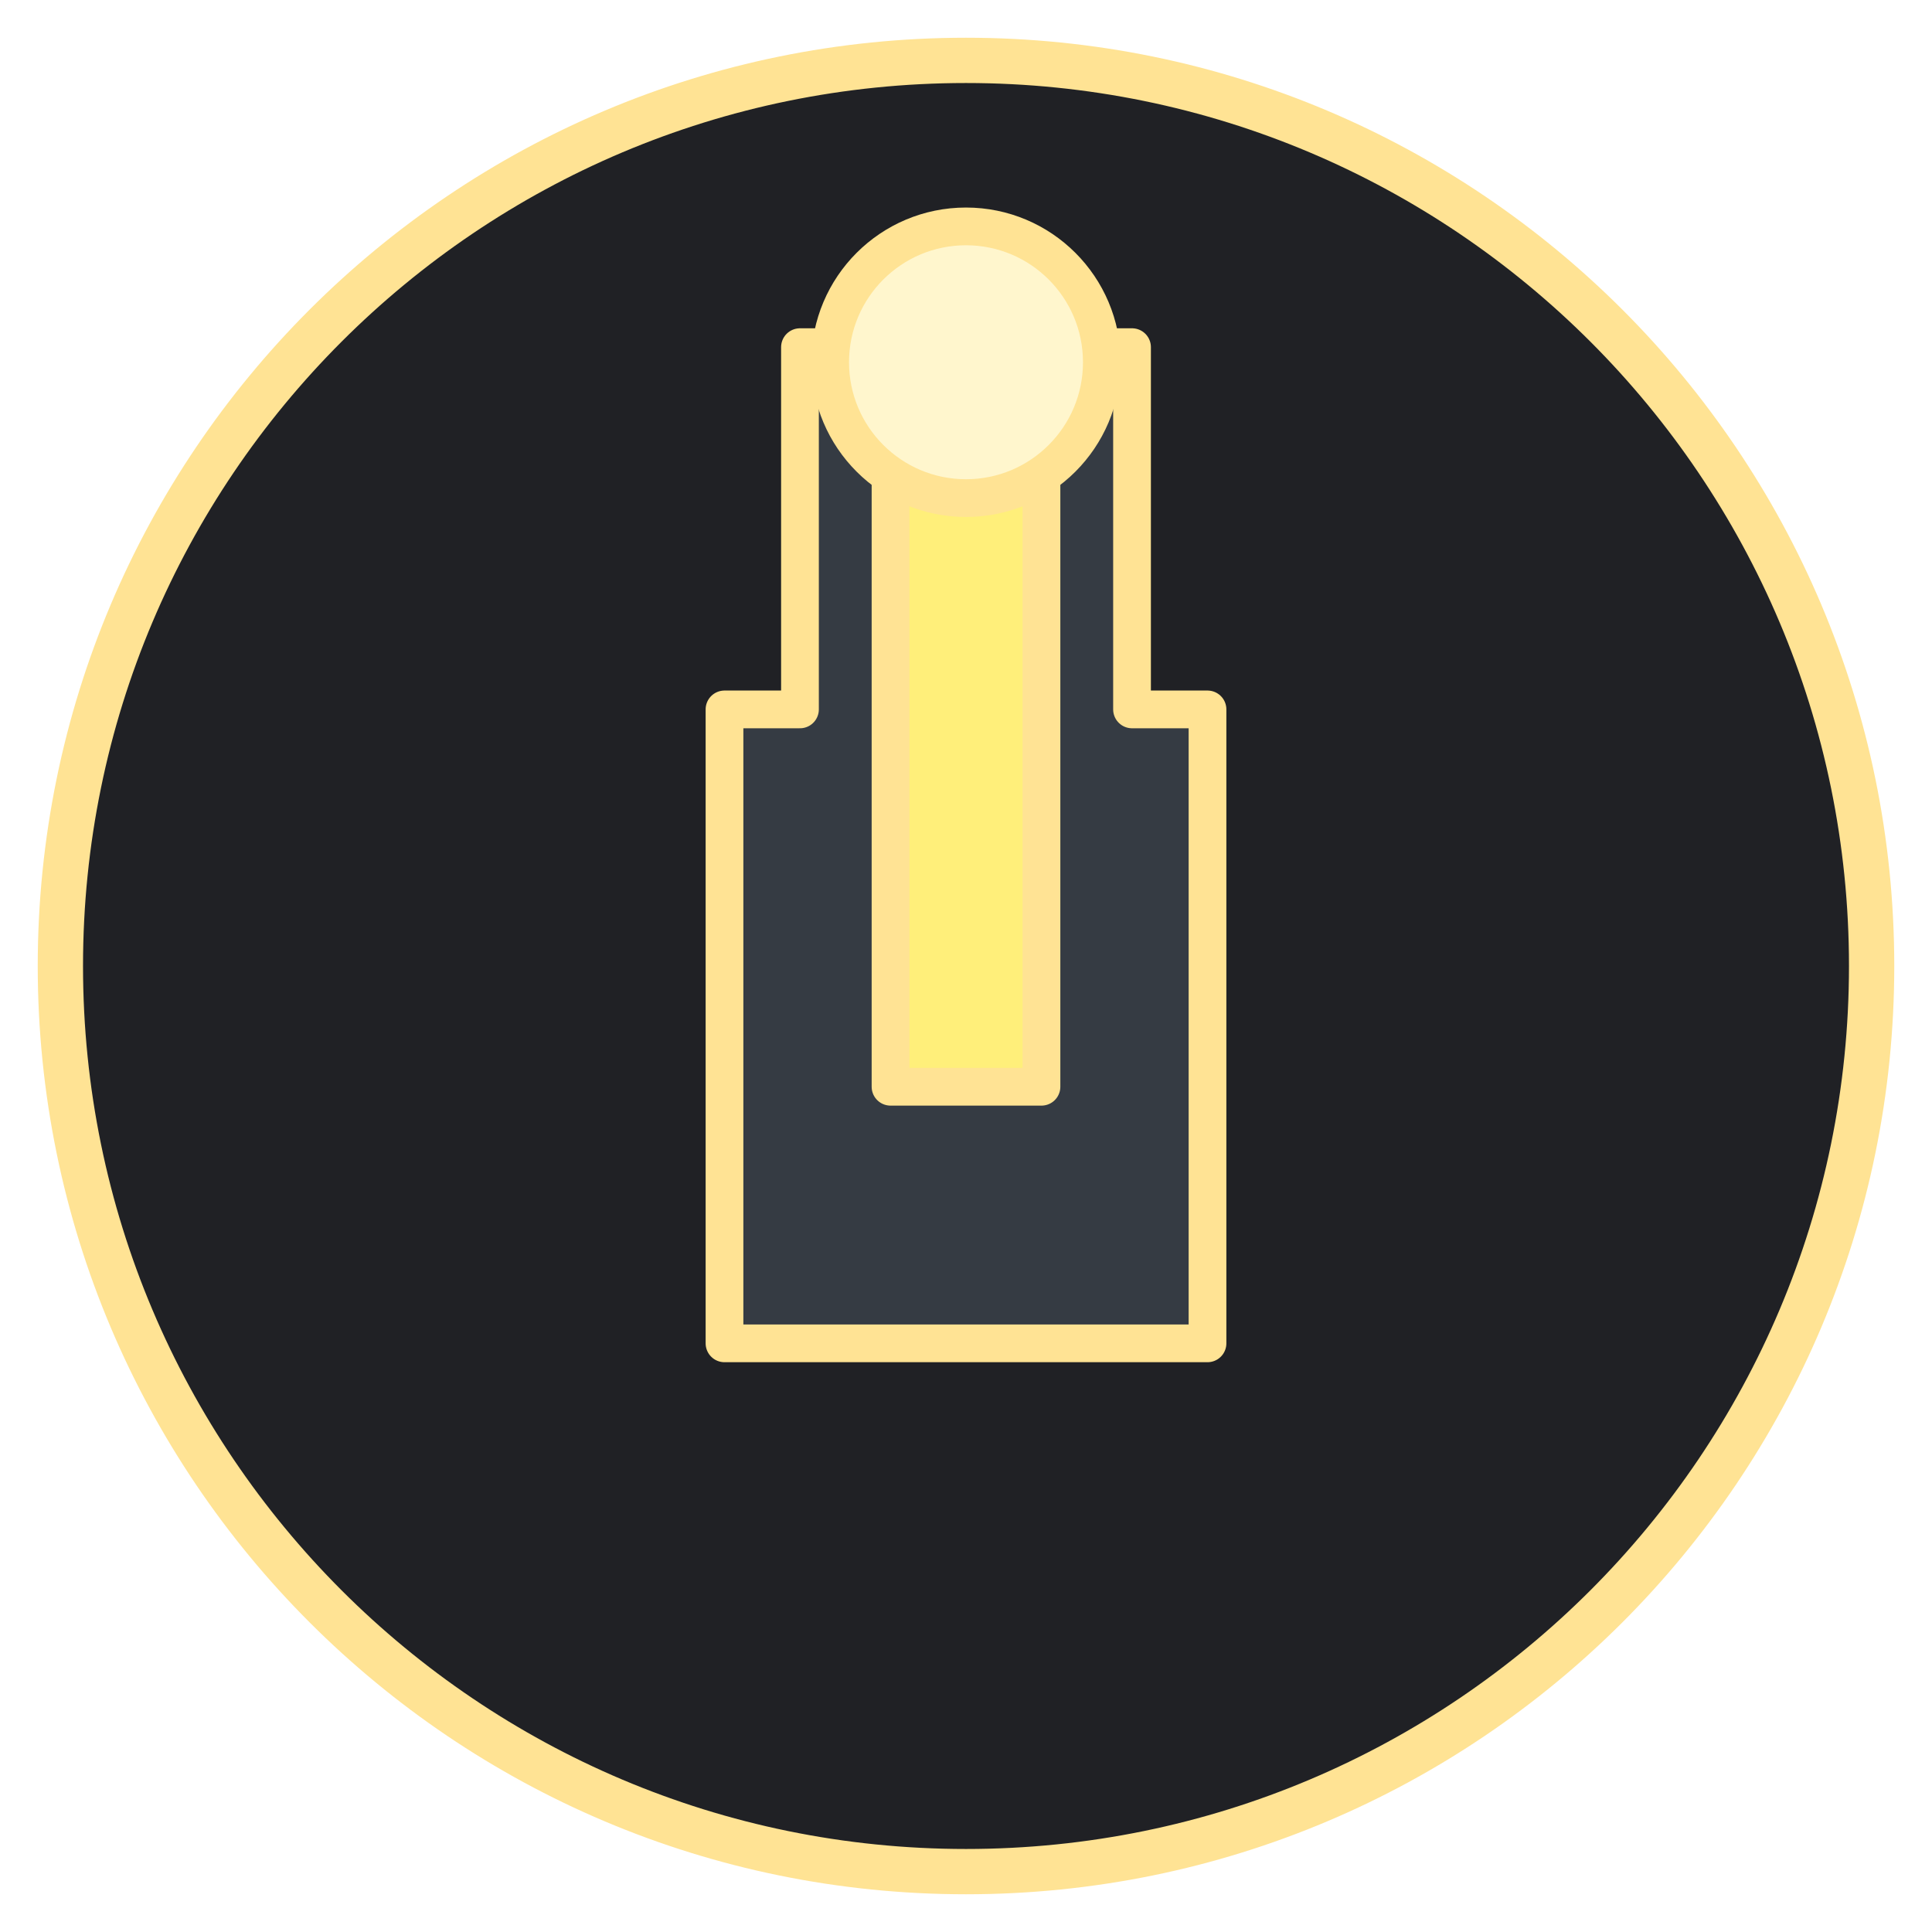
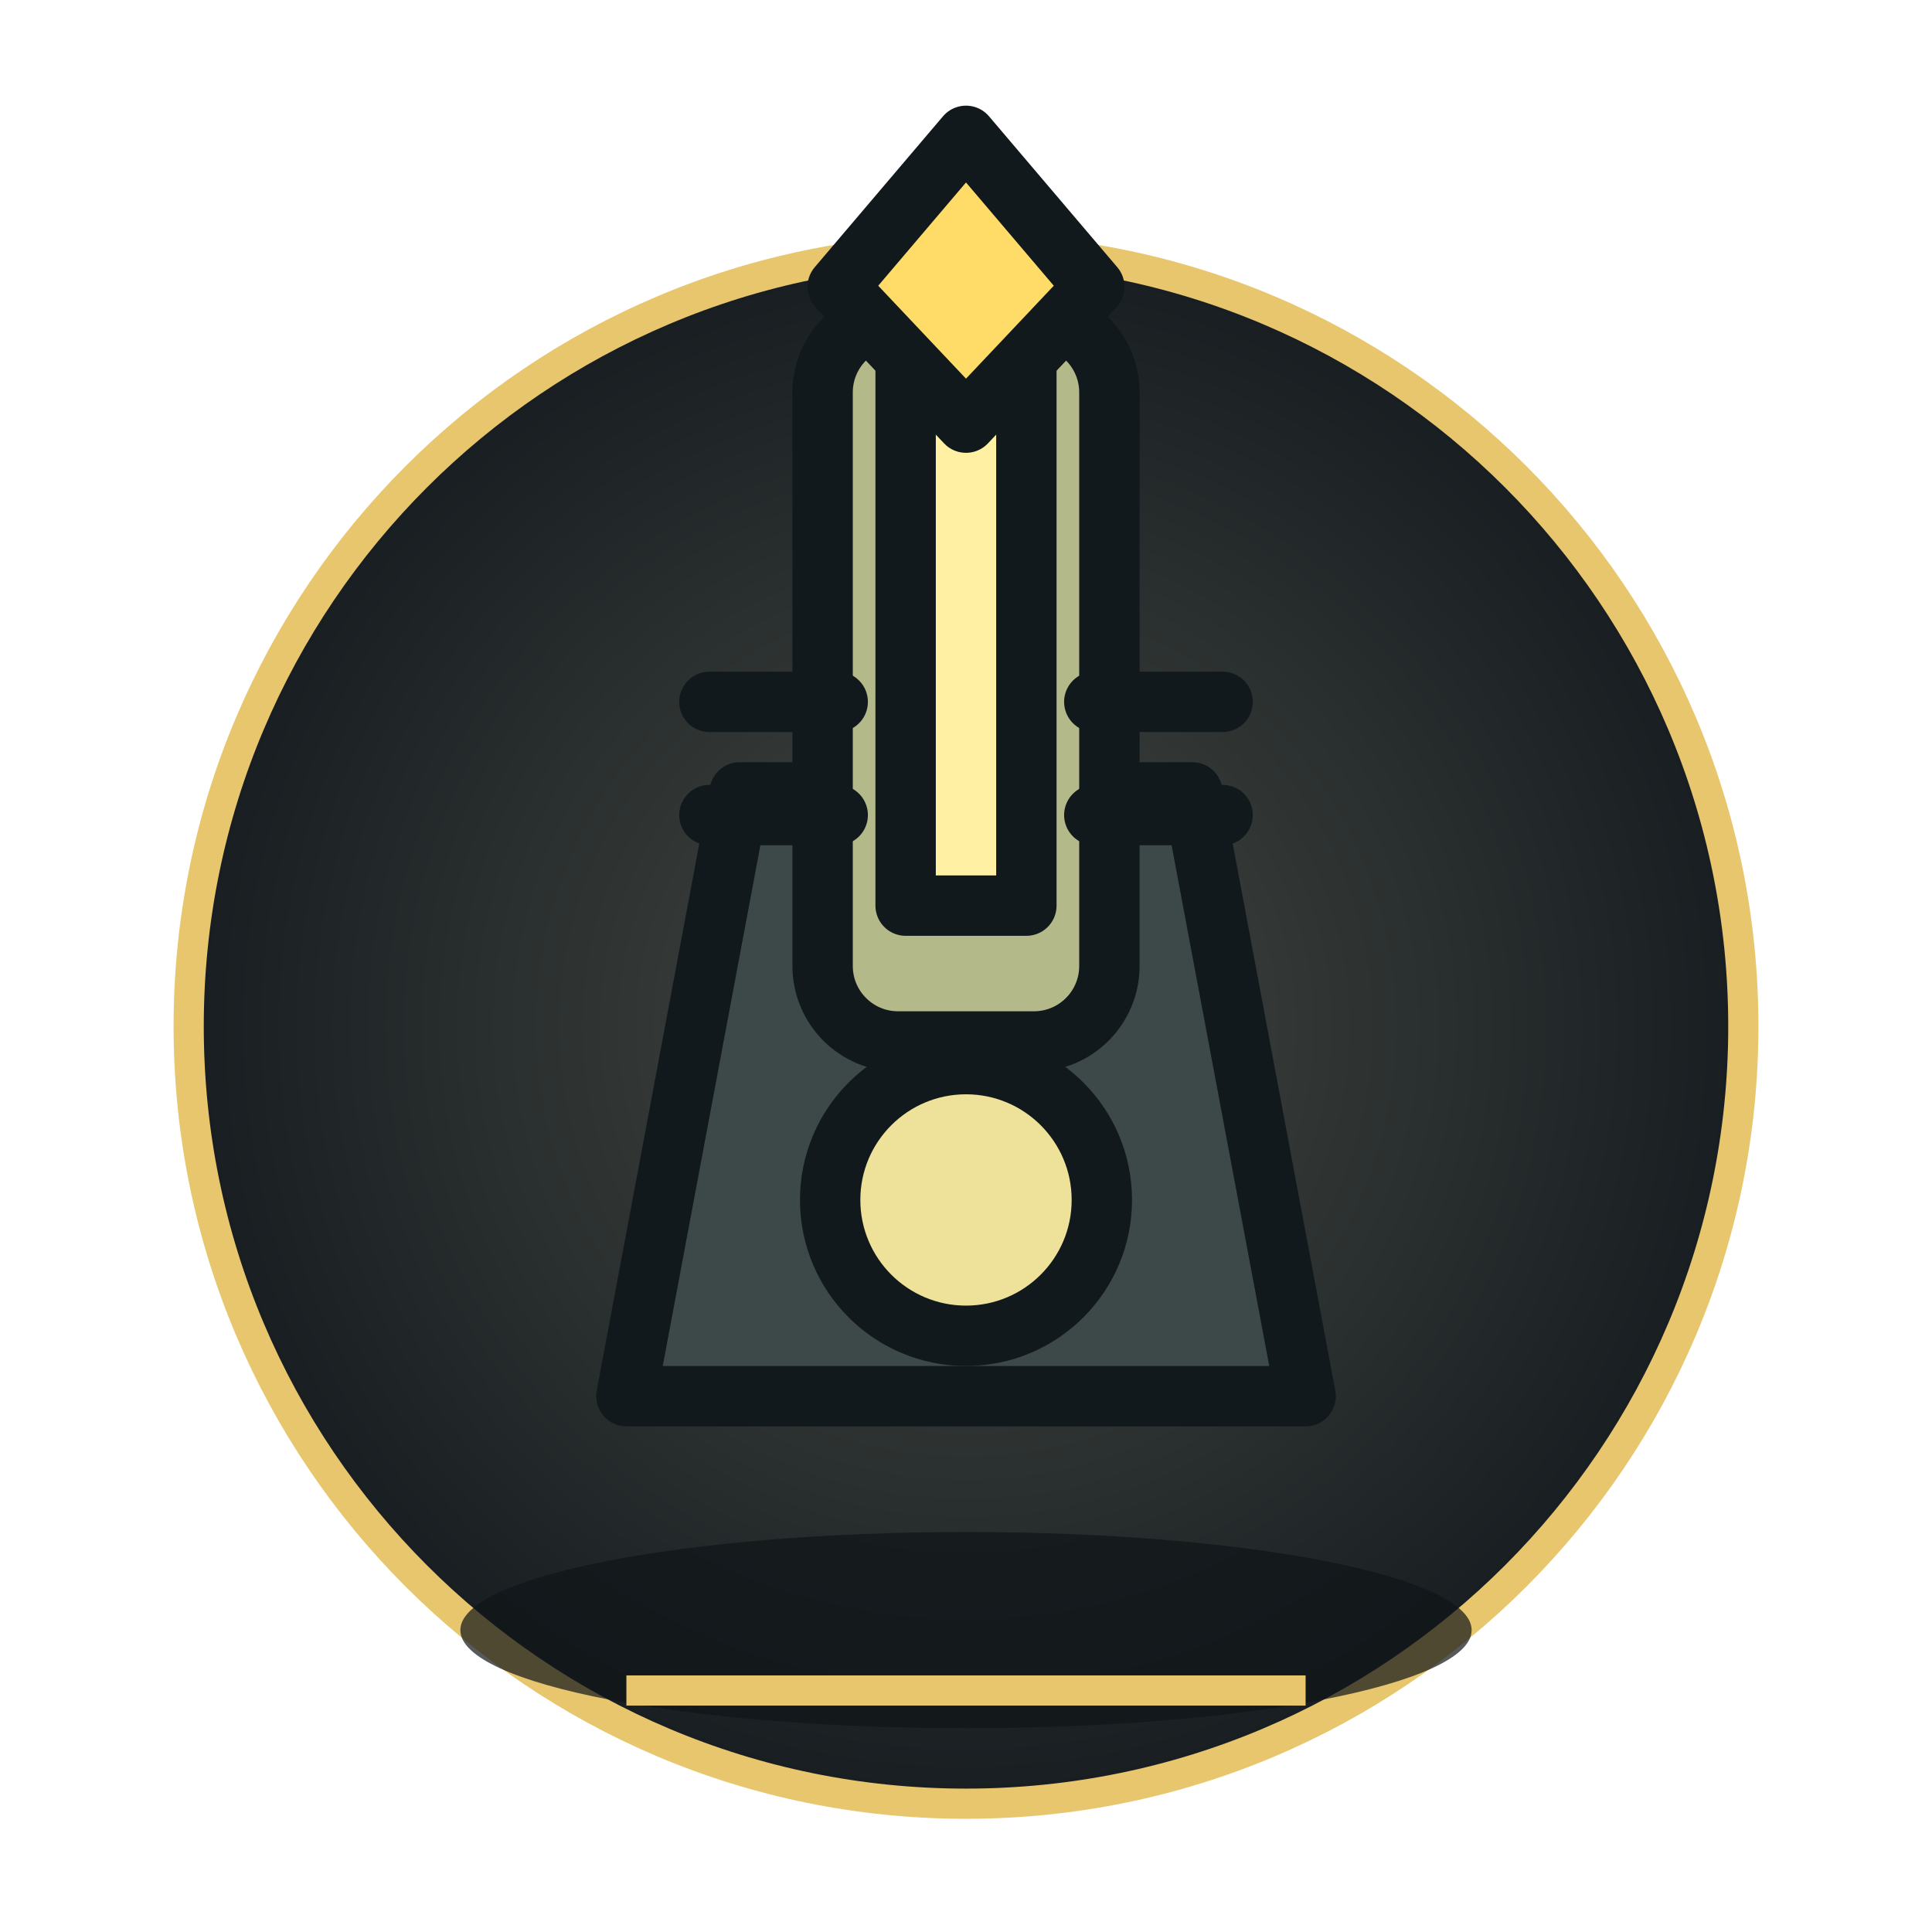
- <svg xmlns="http://www.w3.org/2000/svg" viewBox="0 0 128 128">
-   <circle cx="64" cy="64" r="60" fill="#202125" stroke="#ffe394" stroke-width="3" />
-   <g stroke="#ffe394" stroke-width="2.5" stroke-linejoin="round">
-     <path d="M48 89V47H53V23H75V47H80V89Z" fill="#353b43" />
-     <path d="M59 24H69V72H59Z" fill="#ffef7a" />
-     <circle cx="64" cy="24" r="9" fill="#fff6cd" />
+ <svg xmlns="http://www.w3.org/2000/svg" viewBox="0 0 256 256">
+   <defs>
+     <radialGradient id="base">
+       <stop stop-color="#444943" />
+       <stop offset="1" stop-color="#191e22" />
+     </radialGradient>
+   </defs>
+   <circle cx="128" cy="136" r="103" fill="url(#base)" stroke="#e7c66e" stroke-width="4" />
+   <ellipse cx="128" cy="216" rx="67" ry="13" fill="#0e1417" opacity=".7" />
+   <g stroke="#11191d" stroke-width="8" stroke-linejoin="round" stroke-linecap="round">
+     <path d="m83 185 15-80h60l15 80z" fill="#3d4949" />
+     <rect x="109" y="42" width="38" height="96" rx="10" fill="#b4b98a" />
+     <rect x="120" y="44" width="16" height="76" fill="#fff0a3" />
+     <path d="m111 38 17-20 17 20-17 18z" fill="#ffdb67" />
+     <path d="M94 93h17m34 0h17m-68 15h17m34 0h17" />
+     <circle cx="128" cy="159" r="18" fill="#eee29a" />
  </g>
+   <path d="M83 224h90" stroke="#e7c66e" stroke-width="4" />
</svg>
